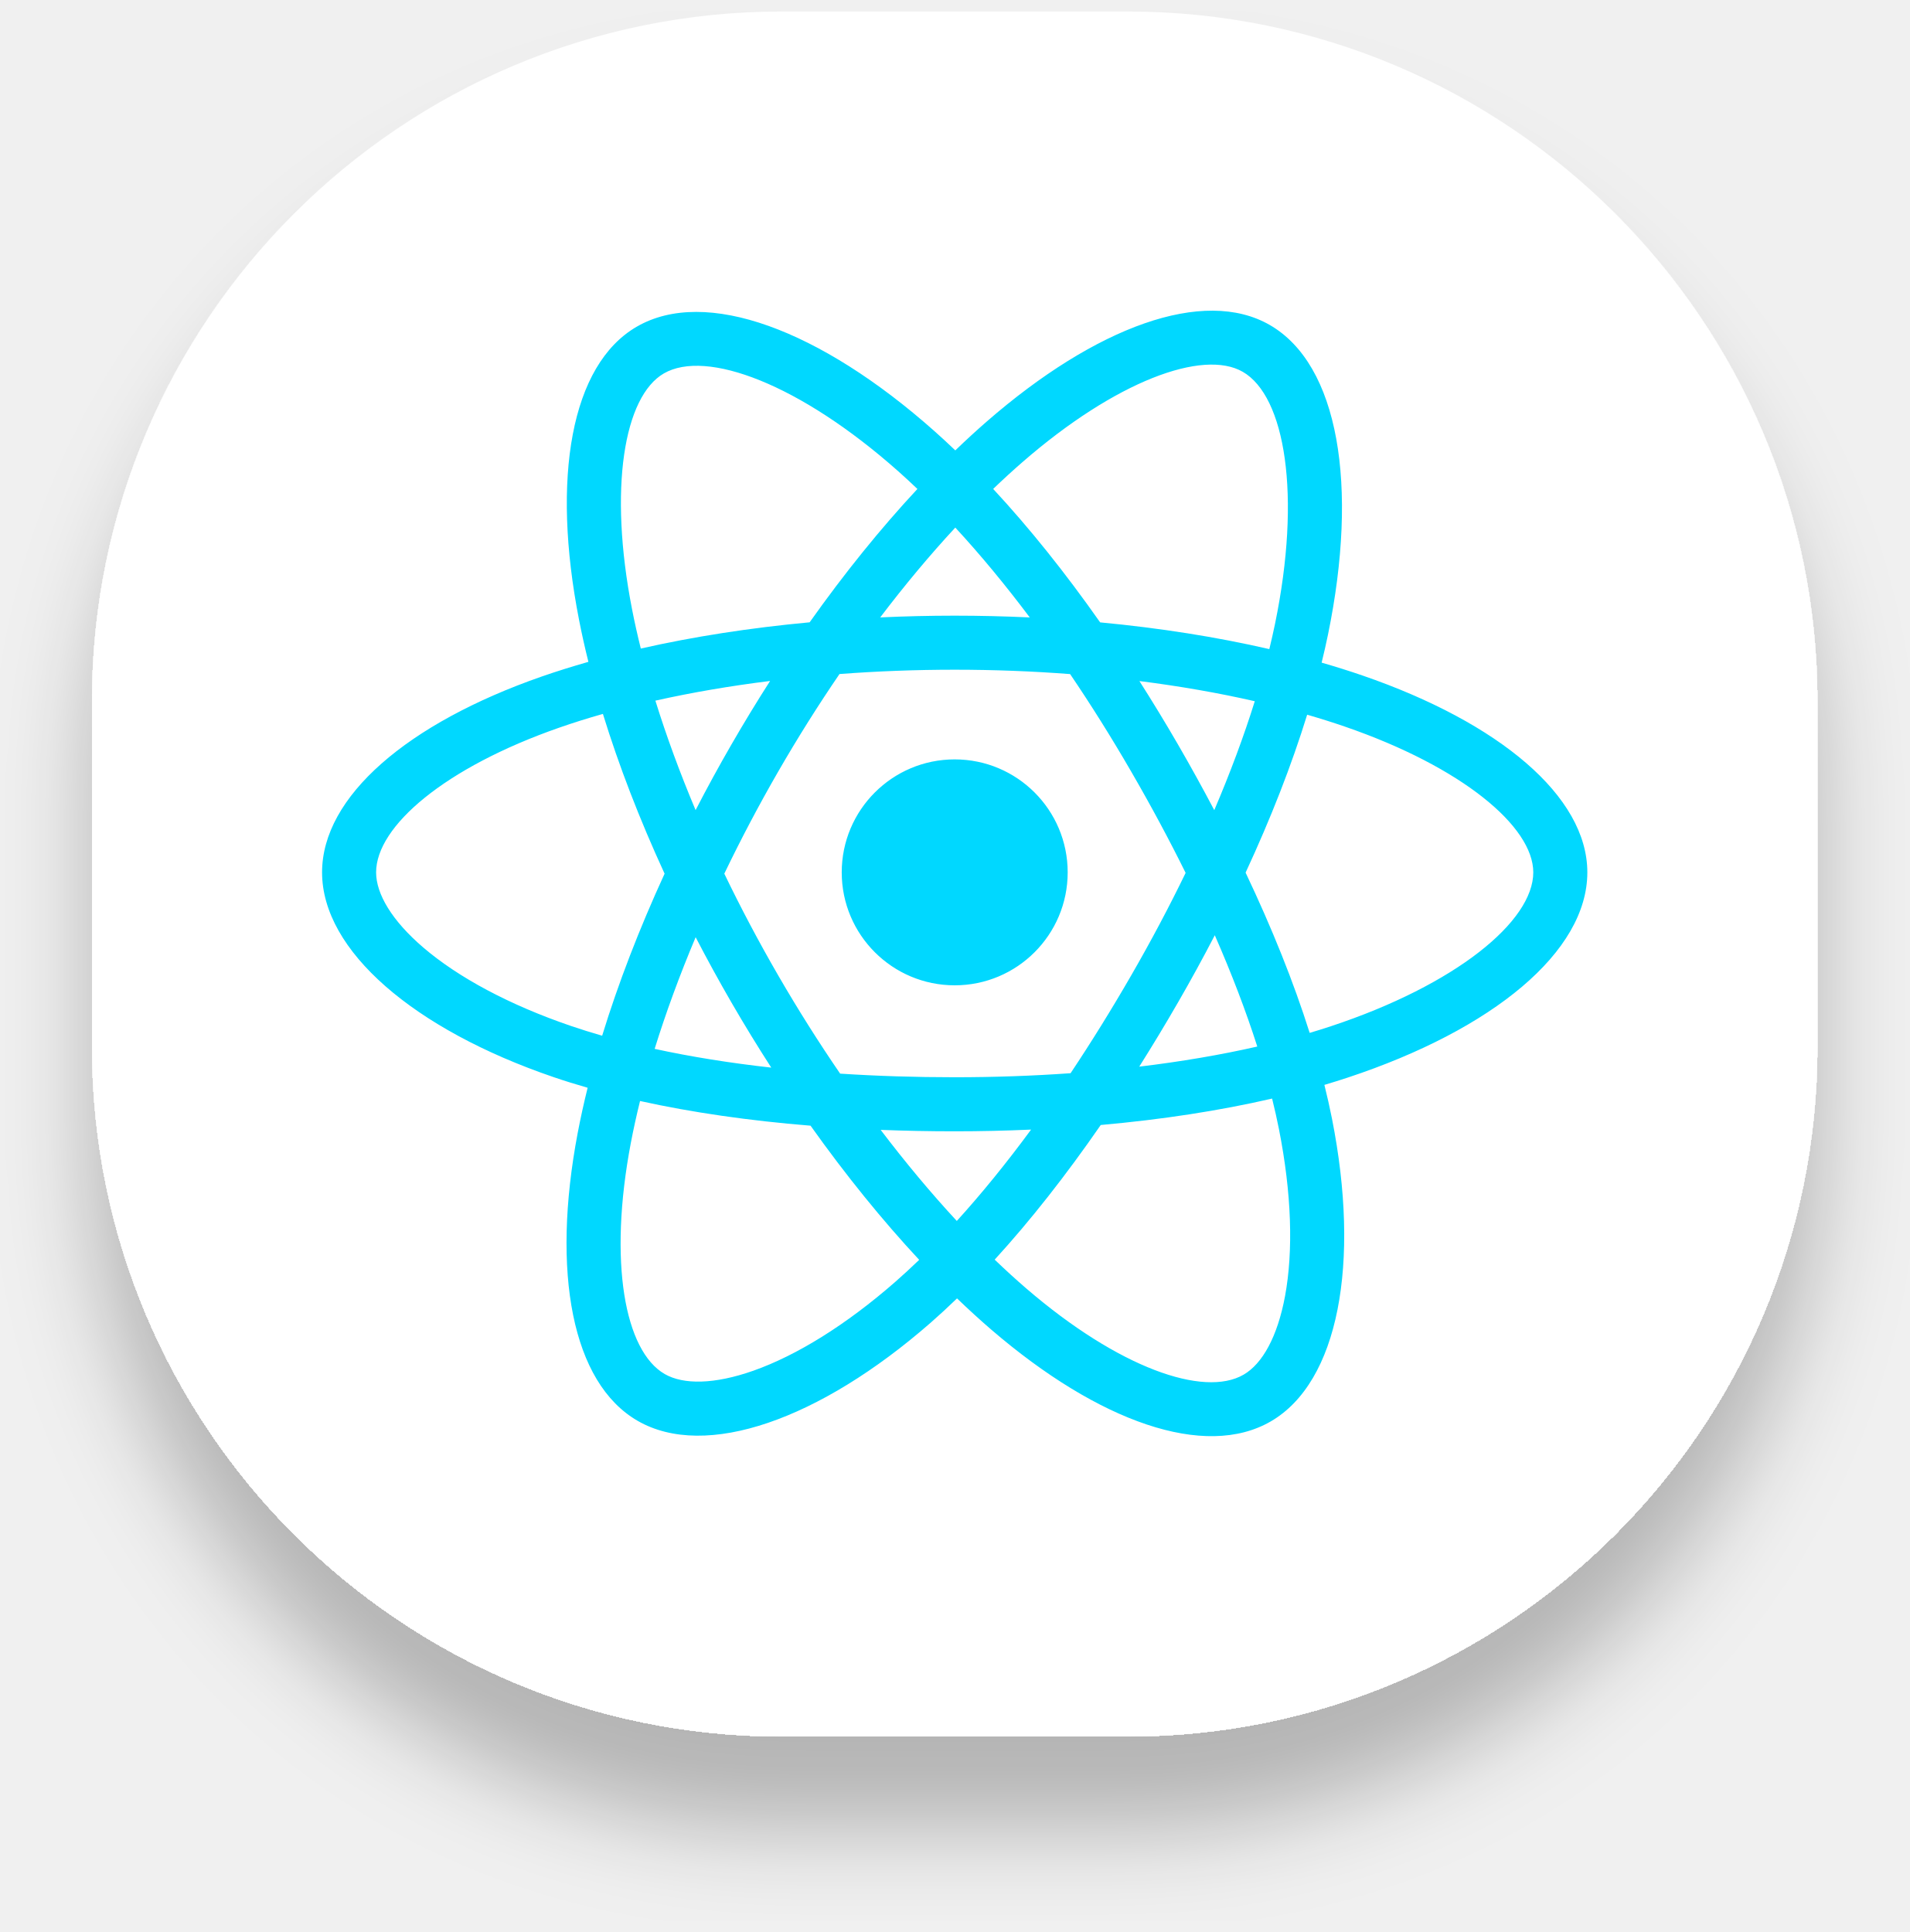
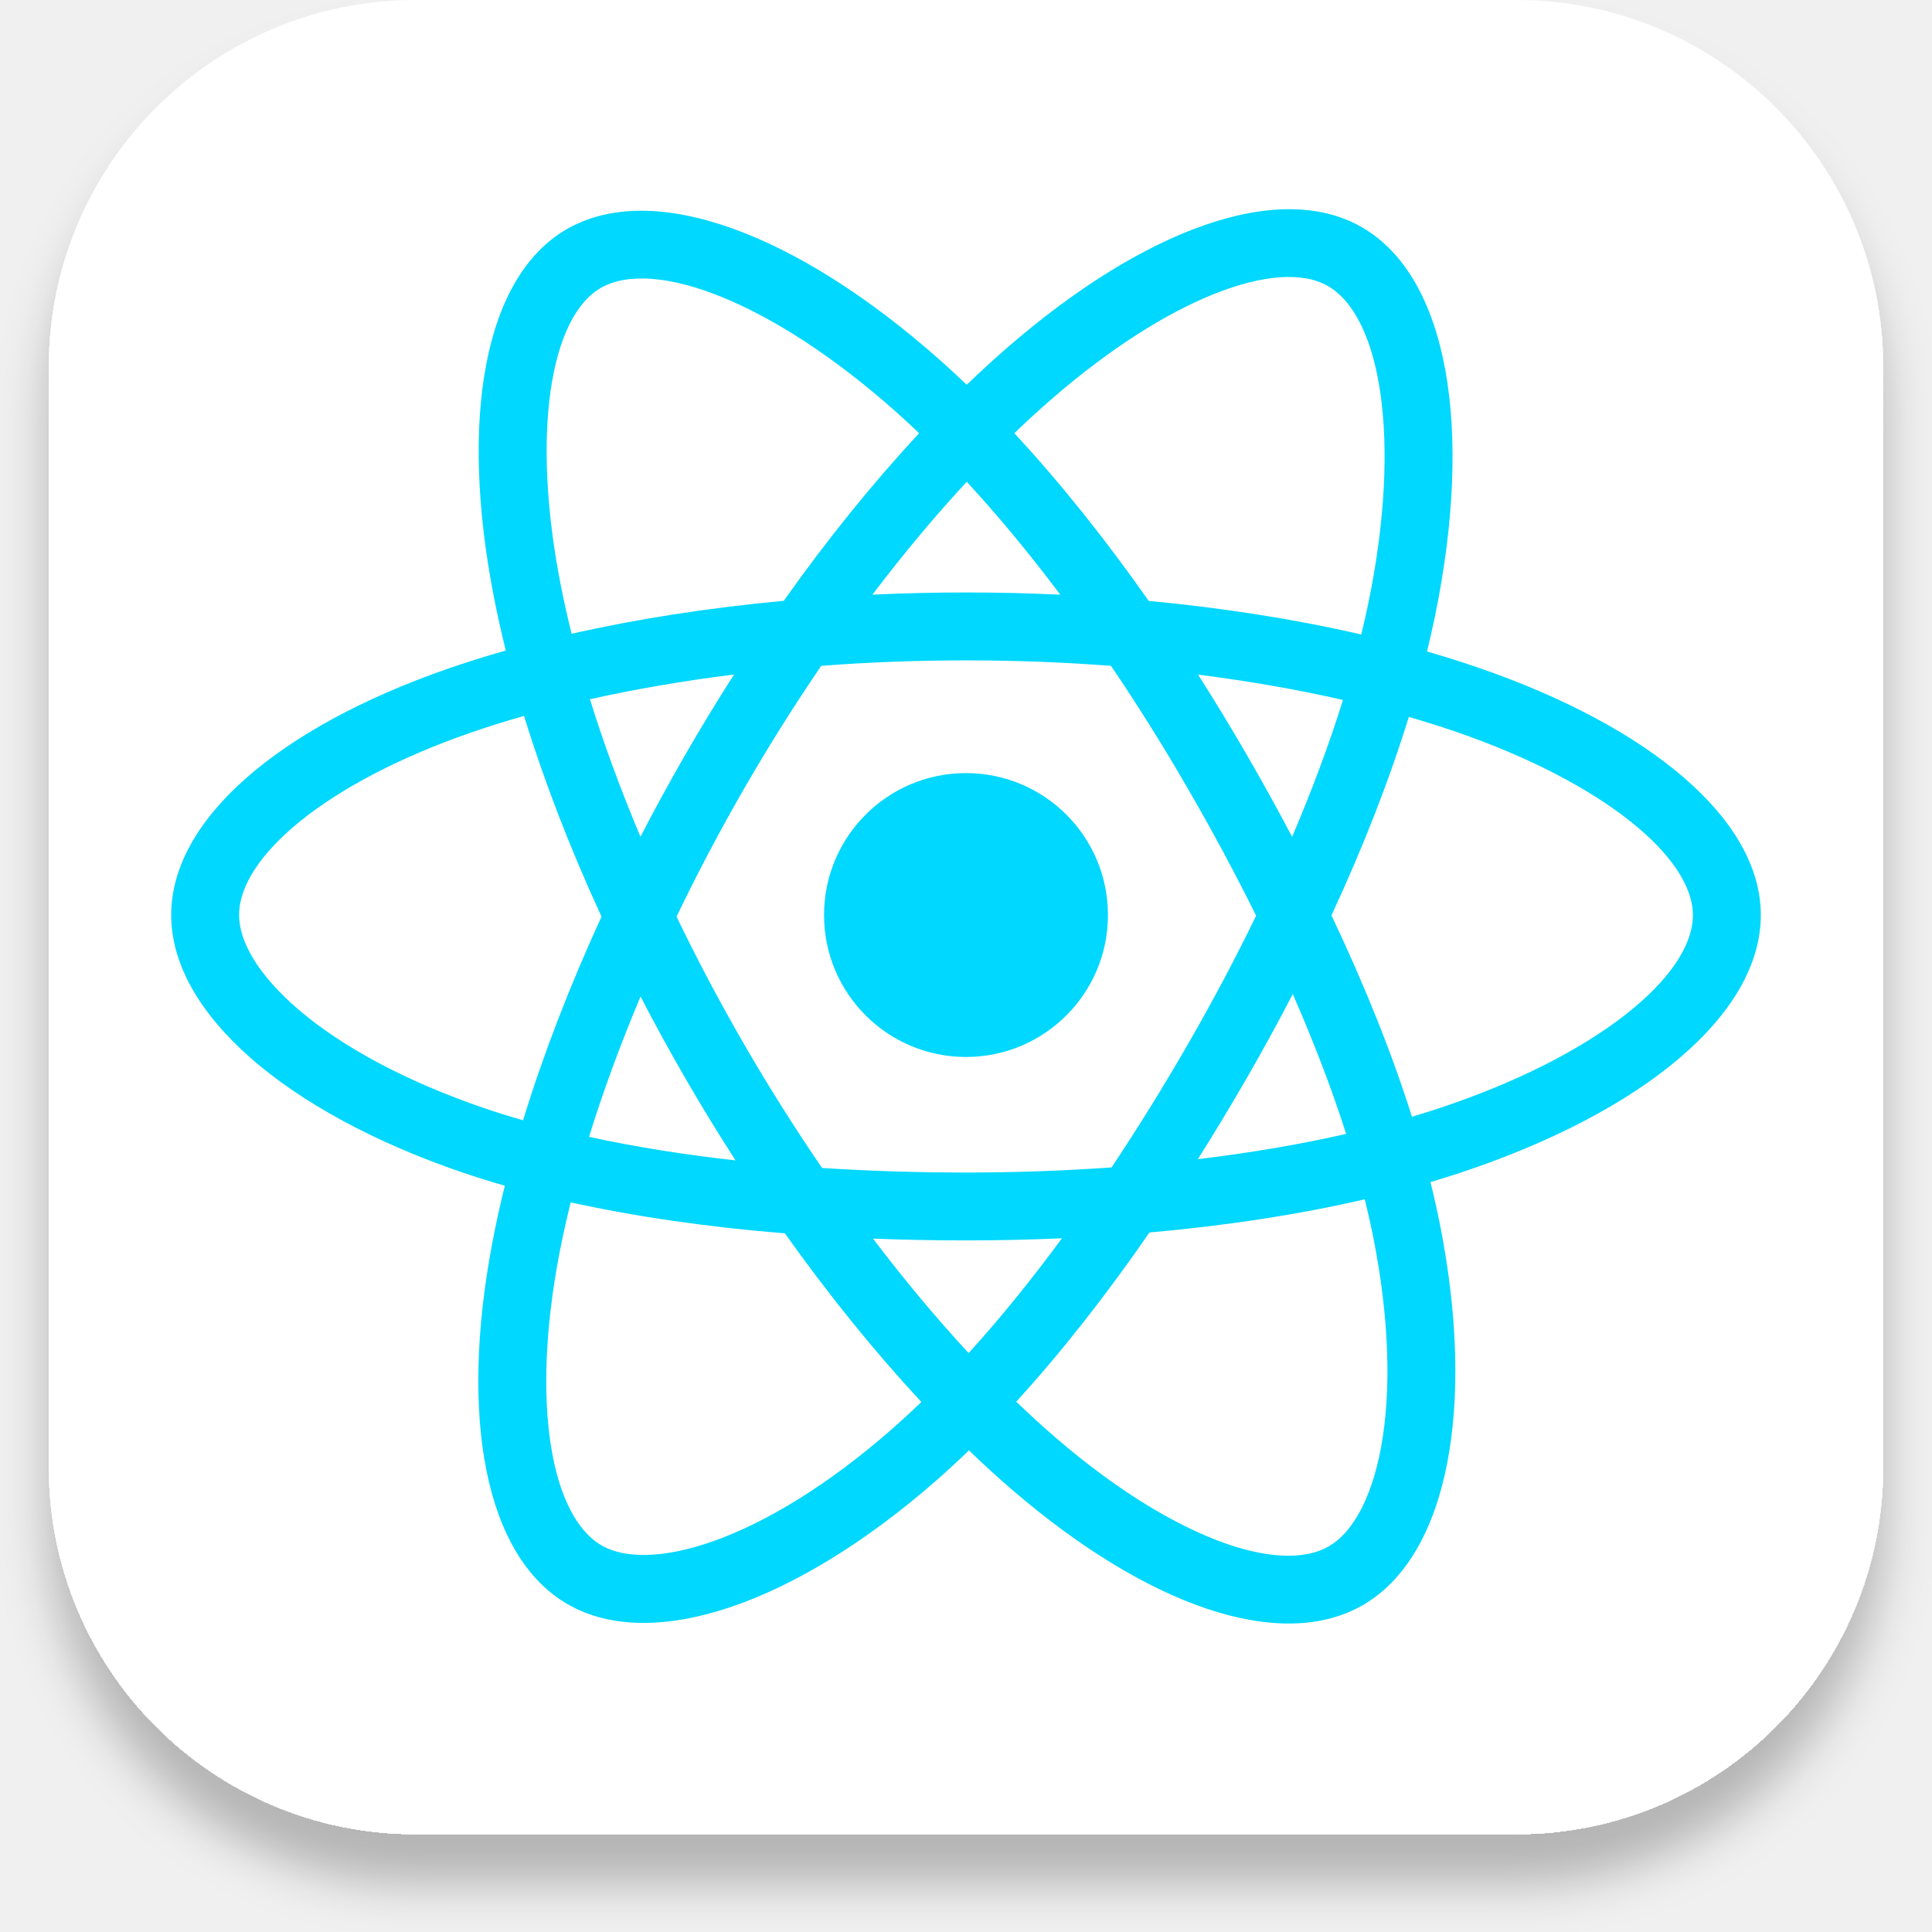
- <svg xmlns="http://www.w3.org/2000/svg" width="83" height="84" viewBox="0 0 83 84" fill="none">
-   <g filter="url(#filter0_d_9_1936)">
-     <rect x="4" y="0.5" width="75" height="75" rx="30" fill="white" />
-     <path d="M59.221 29.368C58.651 29.172 58.059 28.986 57.45 28.81C57.551 28.402 57.642 27.999 57.724 27.603C59.064 21.097 58.188 15.856 55.196 14.13C52.327 12.476 47.634 14.201 42.895 18.325C42.439 18.722 41.982 19.142 41.526 19.582C41.221 19.291 40.917 19.009 40.614 18.74C35.647 14.33 30.669 12.472 27.68 14.203C24.813 15.862 23.964 20.789 25.171 26.954C25.287 27.55 25.423 28.158 25.577 28.776C24.873 28.977 24.193 29.19 23.542 29.416C17.719 31.447 14 34.628 14 37.929C14 41.337 17.992 44.756 24.057 46.829C24.536 46.993 25.032 47.147 25.544 47.294C25.378 47.963 25.234 48.618 25.112 49.258C23.962 55.316 24.86 60.127 27.719 61.776C30.672 63.478 35.628 61.728 40.454 57.51C40.835 57.176 41.218 56.823 41.601 56.452C42.099 56.931 42.595 57.384 43.088 57.809C47.763 61.831 52.379 63.455 55.236 61.802C58.185 60.094 59.144 54.926 57.9 48.639C57.804 48.158 57.694 47.668 57.57 47.169C57.918 47.066 58.259 46.959 58.592 46.849C64.898 44.76 69 41.383 69 37.929C69 34.616 65.161 31.413 59.221 29.368ZM57.853 44.619C57.553 44.718 57.244 44.815 56.93 44.908C56.234 42.704 55.294 40.361 54.145 37.94C55.242 35.577 56.145 33.264 56.821 31.074C57.384 31.237 57.93 31.409 58.456 31.59C63.546 33.342 66.65 35.933 66.65 37.929C66.65 40.055 63.298 42.815 57.853 44.619ZM55.595 49.095C56.145 51.875 56.224 54.389 55.859 56.354C55.531 58.12 54.873 59.297 54.058 59.768C52.325 60.772 48.618 59.468 44.621 56.028C44.162 55.633 43.701 55.212 43.238 54.767C44.788 53.072 46.336 51.101 47.848 48.913C50.507 48.677 53.019 48.291 55.297 47.764C55.409 48.217 55.509 48.661 55.595 49.095ZM32.751 59.595C31.057 60.193 29.709 60.21 28.893 59.74C27.158 58.739 26.437 54.877 27.421 49.696C27.534 49.102 27.668 48.493 27.822 47.87C30.075 48.368 32.569 48.727 35.234 48.943C36.756 51.084 38.35 53.052 39.956 54.776C39.605 55.114 39.255 55.437 38.908 55.741C36.774 57.606 34.635 58.929 32.751 59.595ZM24.817 44.606C22.135 43.689 19.921 42.498 18.402 41.198C17.038 40.03 16.349 38.87 16.349 37.929C16.349 35.926 19.335 33.371 24.315 31.635C24.919 31.424 25.552 31.226 26.208 31.04C26.897 33.278 27.799 35.619 28.889 37.986C27.785 40.388 26.87 42.766 26.175 45.031C25.707 44.896 25.253 44.755 24.817 44.606ZM27.477 26.503C26.443 21.221 27.129 17.236 28.857 16.236C30.697 15.171 34.766 16.689 39.054 20.497C39.328 20.741 39.603 20.995 39.879 21.259C38.281 22.975 36.702 24.928 35.194 27.057C32.607 27.297 30.131 27.682 27.855 28.198C27.712 27.622 27.585 27.056 27.477 26.503ZM51.201 32.361C50.657 31.421 50.098 30.504 49.529 29.611C51.283 29.833 52.965 30.127 54.544 30.488C54.07 32.007 53.479 33.595 52.783 35.224C52.284 34.276 51.757 33.321 51.201 32.361ZM41.526 22.938C42.61 24.112 43.695 25.423 44.763 26.845C43.687 26.795 42.598 26.768 41.5 26.768C40.412 26.768 39.331 26.794 38.262 26.844C39.331 25.435 40.426 24.126 41.526 22.938ZM31.79 32.378C31.246 33.32 30.728 34.27 30.237 35.222C29.553 33.599 28.967 32.003 28.489 30.463C30.058 30.111 31.732 29.824 33.475 29.607C32.898 30.508 32.335 31.433 31.79 32.378ZM33.526 46.418C31.724 46.217 30.026 45.945 28.457 45.603C28.943 44.035 29.541 42.405 30.239 40.748C30.732 41.699 31.252 42.649 31.799 43.594C32.356 44.556 32.933 45.499 33.526 46.418ZM41.591 53.085C40.478 51.883 39.367 50.554 38.282 49.125C39.335 49.166 40.409 49.187 41.5 49.187C42.621 49.187 43.729 49.162 44.82 49.113C43.749 50.569 42.668 51.9 41.591 53.085ZM52.806 40.663C53.541 42.339 54.16 43.96 54.653 45.502C53.058 45.865 51.336 46.158 49.522 46.376C50.093 45.471 50.657 44.538 51.21 43.578C51.771 42.606 52.303 41.633 52.806 40.663ZM49.175 42.404C48.316 43.894 47.433 45.317 46.537 46.661C44.905 46.777 43.218 46.837 41.5 46.837C39.788 46.837 38.124 46.784 36.52 46.68C35.588 45.319 34.686 43.892 33.832 42.416C32.98 40.945 32.196 39.461 31.485 37.985C32.196 36.506 32.978 35.02 33.825 33.551L33.825 33.551C34.674 32.079 35.568 30.658 36.492 29.306C38.127 29.182 39.805 29.118 41.5 29.118C43.203 29.118 44.882 29.183 46.517 29.308C47.427 30.65 48.315 32.066 49.167 33.539C50.03 35.028 50.822 36.504 51.538 37.952C50.824 39.424 50.034 40.915 49.175 42.404ZM54.022 16.166C55.864 17.228 56.58 21.512 55.423 27.129C55.349 27.487 55.266 27.852 55.176 28.222C52.894 27.696 50.416 27.304 47.822 27.06C46.311 24.908 44.745 22.952 43.172 21.258C43.595 20.851 44.017 20.464 44.438 20.098C48.498 16.564 52.293 15.169 54.022 16.166ZM41.5 33.017C44.212 33.017 46.411 35.216 46.411 37.929C46.411 40.641 44.212 42.84 41.5 42.84C38.788 42.84 36.589 40.641 36.589 37.929C36.589 35.216 38.788 33.017 41.5 33.017Z" fill="#00D8FF" />
+ <svg xmlns="http://www.w3.org/2000/svg" width="158" height="158" viewBox="0 0 158 158" fill="none">
+   <g filter="url(#filter0_d_8_2)">
+     <rect x="4" width="150" height="150" rx="30" fill="white" />
+     <path d="M120.886 54.598C119.538 54.134 118.14 53.695 116.701 53.279C116.938 52.314 117.155 51.361 117.348 50.425C120.516 35.048 118.444 22.66 111.372 18.581C104.59 14.67 93.499 18.748 82.297 28.497C81.22 29.434 80.14 30.426 79.06 31.466C78.341 30.778 77.623 30.113 76.906 29.477C65.166 19.054 53.4 14.661 46.334 18.751C39.558 22.674 37.552 34.319 40.404 48.892C40.679 50.3 41.001 51.737 41.365 53.199C39.699 53.672 38.092 54.176 36.553 54.712C22.79 59.51 14 67.031 14 74.831C14 82.888 23.436 90.969 37.772 95.869C38.903 96.255 40.077 96.621 41.286 96.968C40.894 98.549 40.552 100.098 40.266 101.609C37.547 115.929 39.67 127.299 46.427 131.197C53.407 135.222 65.121 131.085 76.527 121.114C77.429 120.326 78.333 119.49 79.24 118.614C80.415 119.745 81.588 120.816 82.754 121.82C93.802 131.328 104.715 135.167 111.466 131.259C118.438 127.222 120.704 115.007 117.762 100.146C117.538 99.011 117.276 97.851 116.983 96.671C117.805 96.428 118.613 96.177 119.4 95.916C134.303 90.978 144 82.996 144 74.831C144 67.002 134.927 59.431 120.886 54.598ZM117.654 90.644C116.943 90.88 116.213 91.107 115.47 91.328C113.825 86.119 111.604 80.581 108.887 74.859C111.48 69.272 113.615 63.805 115.214 58.63C116.544 59.015 117.835 59.421 119.078 59.849C131.108 63.99 138.446 70.113 138.446 74.831C138.446 79.857 130.522 86.381 117.654 90.644ZM112.314 101.224C113.615 107.796 113.801 113.737 112.939 118.382C112.165 122.555 110.608 125.338 108.683 126.452C104.586 128.824 95.825 125.741 86.376 117.61C85.293 116.678 84.202 115.683 83.107 114.63C86.77 110.624 90.431 105.966 94.004 100.794C100.289 100.236 106.226 99.324 111.611 98.08C111.876 99.15 112.111 100.199 112.314 101.224ZM58.32 126.043C54.317 127.456 51.129 127.497 49.202 126.386C45.102 124.02 43.397 114.891 45.722 102.644C45.989 101.242 46.306 99.801 46.671 98.329C51.996 99.506 57.89 100.353 64.19 100.864C67.787 105.926 71.554 110.578 75.35 114.651C74.52 115.452 73.694 116.214 72.873 116.932C67.829 121.341 62.774 124.469 58.32 126.043ZM39.568 90.614C33.229 88.447 27.994 85.631 24.405 82.558C21.181 79.797 19.553 77.056 19.553 74.831C19.553 70.098 26.611 64.06 38.381 59.956C39.809 59.458 41.304 58.989 42.856 58.548C44.483 63.84 46.617 69.372 49.192 74.966C46.583 80.644 44.419 86.265 42.776 91.618C41.67 91.3 40.599 90.966 39.568 90.614ZM45.854 47.826C43.41 35.34 45.033 25.921 49.116 23.558C53.465 21.04 63.082 24.63 73.219 33.63C73.866 34.205 74.517 34.807 75.169 35.43C71.392 39.486 67.66 44.103 64.095 49.135C57.981 49.702 52.128 50.612 46.747 51.831C46.409 50.47 46.109 49.133 45.854 47.826ZM101.93 61.672C100.643 59.451 99.323 57.281 97.977 55.171C102.124 55.696 106.098 56.392 109.83 57.243C108.71 60.834 107.313 64.589 105.67 68.437C104.49 66.199 103.243 63.941 101.93 61.672ZM79.062 39.399C81.624 42.174 84.189 45.273 86.712 48.635C84.169 48.514 81.595 48.452 79 48.452C76.429 48.452 73.874 48.513 71.347 48.631C73.873 45.301 76.46 42.206 79.062 39.399ZM56.048 61.711C54.763 63.939 53.539 66.184 52.378 68.433C50.761 64.598 49.377 60.826 48.247 57.184C51.956 56.355 55.911 55.676 60.033 55.161C58.668 57.291 57.336 59.477 56.048 61.711ZM60.152 94.898C55.894 94.422 51.879 93.779 48.171 92.972C49.319 89.265 50.733 85.413 52.384 81.495C53.548 83.742 54.777 85.988 56.07 88.221C57.387 90.496 58.751 92.725 60.152 94.898ZM79.216 110.655C76.584 107.815 73.958 104.674 71.394 101.295C73.883 101.392 76.421 101.442 79 101.442C81.65 101.442 84.269 101.382 86.847 101.268C84.316 104.708 81.76 107.854 79.216 110.655ZM105.723 81.295C107.46 85.255 108.925 89.087 110.088 92.731C106.319 93.591 102.249 94.283 97.961 94.798C99.311 92.659 100.643 90.453 101.952 88.183C103.276 85.887 104.534 83.587 105.723 81.295ZM97.141 85.409C95.109 88.932 93.023 92.296 90.905 95.471C87.047 95.747 83.062 95.889 79 95.889C74.954 95.889 71.019 95.763 67.23 95.517C65.027 92.3 62.895 88.927 60.876 85.439C58.862 81.961 57.009 78.453 55.329 74.965C57.008 71.469 58.857 67.957 60.859 64.485L60.859 64.485C62.867 61.004 64.979 57.647 67.162 54.45C71.029 54.158 74.993 54.006 79 54.006C83.025 54.006 86.994 54.159 90.859 54.454C93.009 57.627 95.108 60.973 97.123 64.455C99.162 67.976 101.034 71.465 102.727 74.886C101.039 78.366 99.171 81.889 97.141 85.409ZM108.598 23.392C112.951 25.903 114.644 36.028 111.909 49.304C111.734 50.151 111.538 51.014 111.324 51.889C105.931 50.644 100.074 49.718 93.942 49.143C90.37 44.056 86.669 39.431 82.953 35.428C83.952 34.467 84.95 33.55 85.943 32.686C95.541 24.333 104.511 21.036 108.598 23.392ZM79 63.223C85.411 63.223 90.609 68.42 90.609 74.831C90.609 81.243 85.411 86.44 79 86.44C72.589 86.44 67.391 81.243 67.391 74.831C67.391 68.42 72.589 63.223 79 63.223Z" fill="#00D8FF" />
  </g>
  <defs>
-     <filter id="filter0_d_9_1936" x="0" y="0.5" width="83" height="83" filterUnits="userSpaceOnUse" color-interpolation-filters="sRGB">
+     <filter id="filter0_d_8_2" x="0" y="0" width="158" height="158" filterUnits="userSpaceOnUse" color-interpolation-filters="sRGB">
      <feFlood flood-opacity="0" result="BackgroundImageFix" />
      <feColorMatrix in="SourceAlpha" type="matrix" values="0 0 0 0 0 0 0 0 0 0 0 0 0 0 0 0 0 0 127 0" result="hardAlpha" />
      <feOffset dy="4" />
      <feGaussianBlur stdDeviation="2" />
      <feComposite in2="hardAlpha" operator="out" />
      <feColorMatrix type="matrix" values="0 0 0 0 0 0 0 0 0 0 0 0 0 0 0 0 0 0 0.25 0" />
-       <feBlend mode="normal" in2="BackgroundImageFix" result="effect1_dropShadow_9_1936" />
-       <feBlend mode="normal" in="SourceGraphic" in2="effect1_dropShadow_9_1936" result="shape" />
+       <feBlend mode="normal" in2="BackgroundImageFix" result="effect1_dropShadow_8_2" />
+       <feBlend mode="normal" in="SourceGraphic" in2="effect1_dropShadow_8_2" result="shape" />
    </filter>
  </defs>
</svg>
